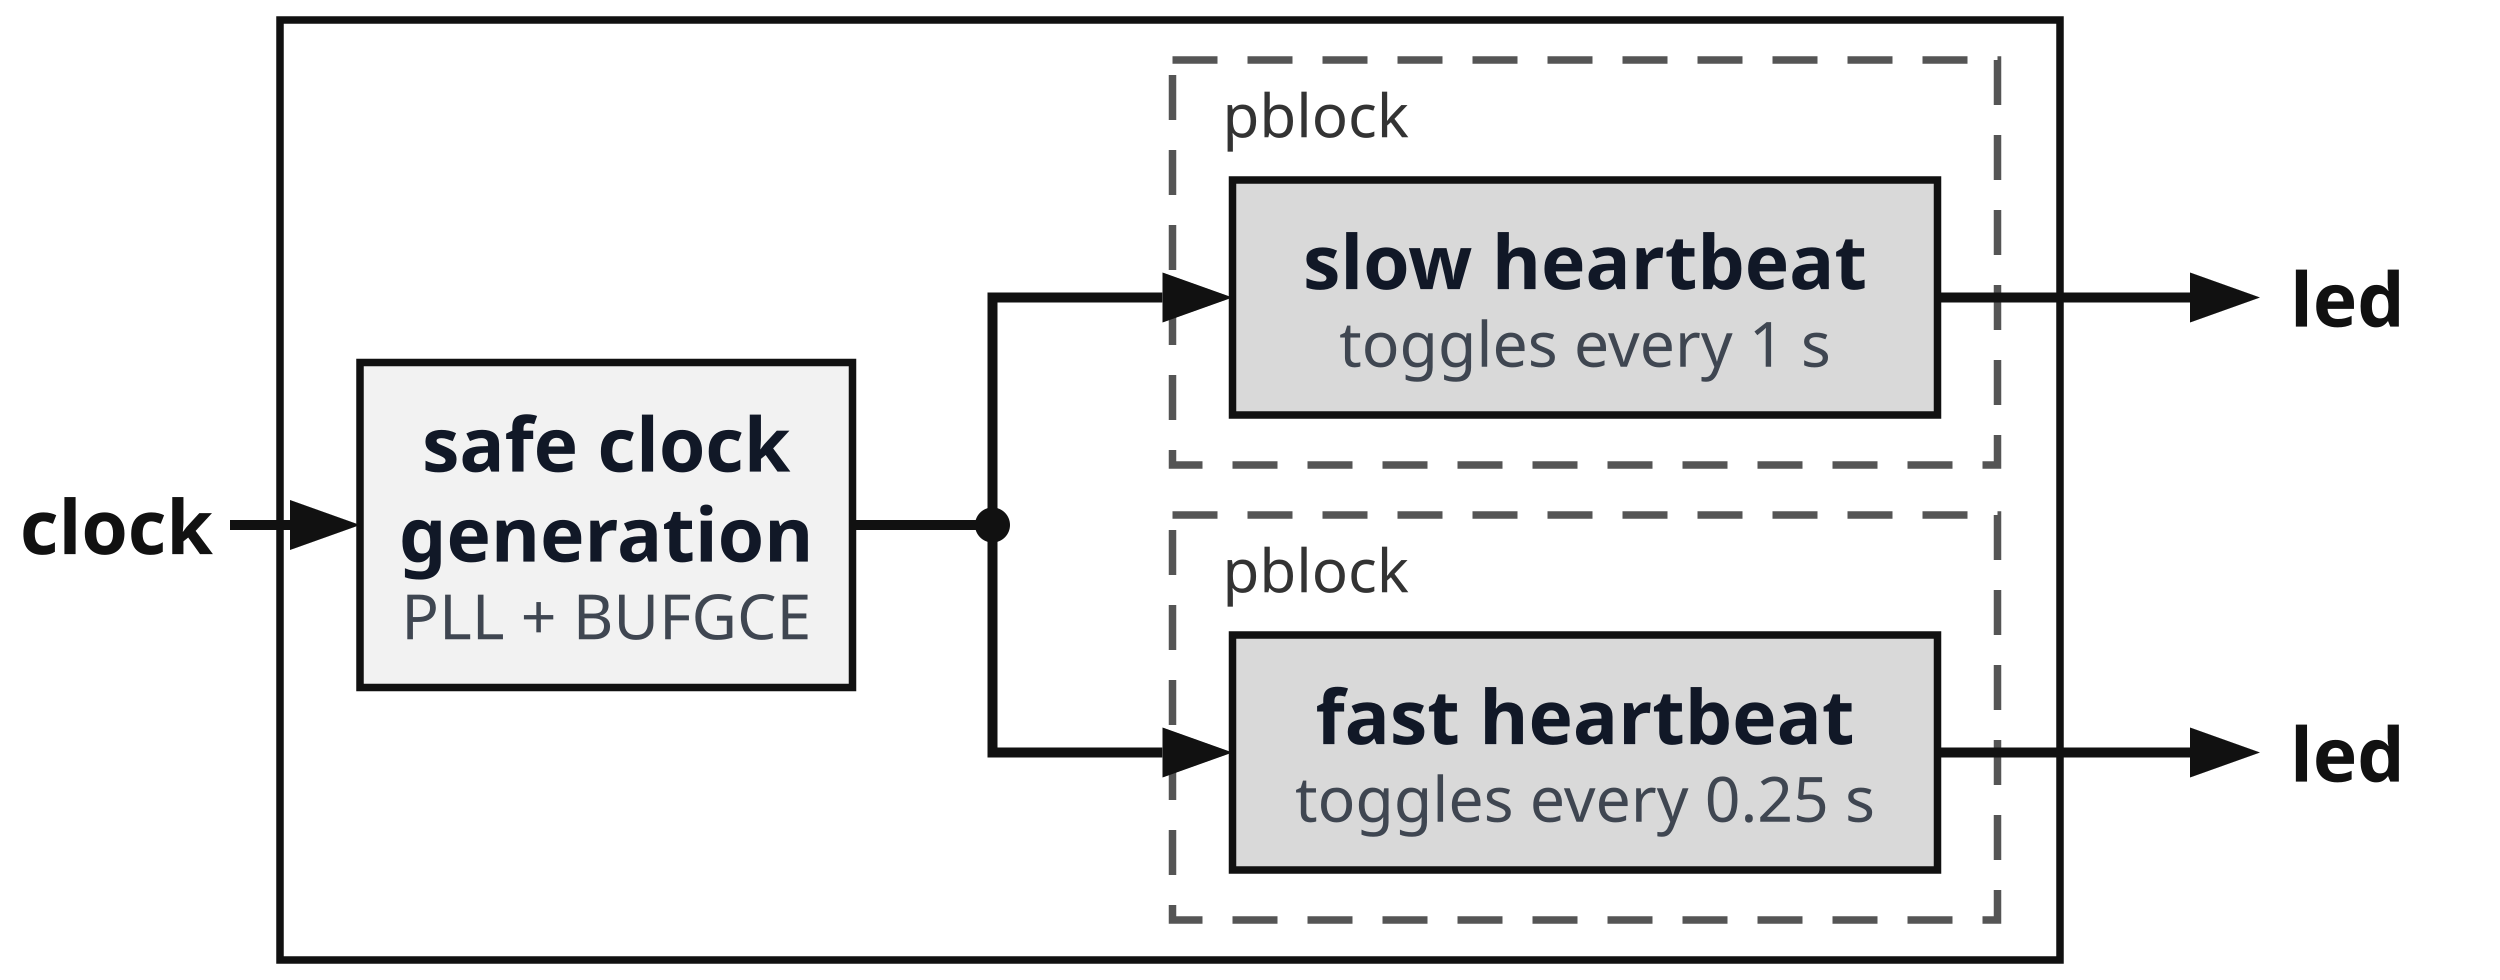
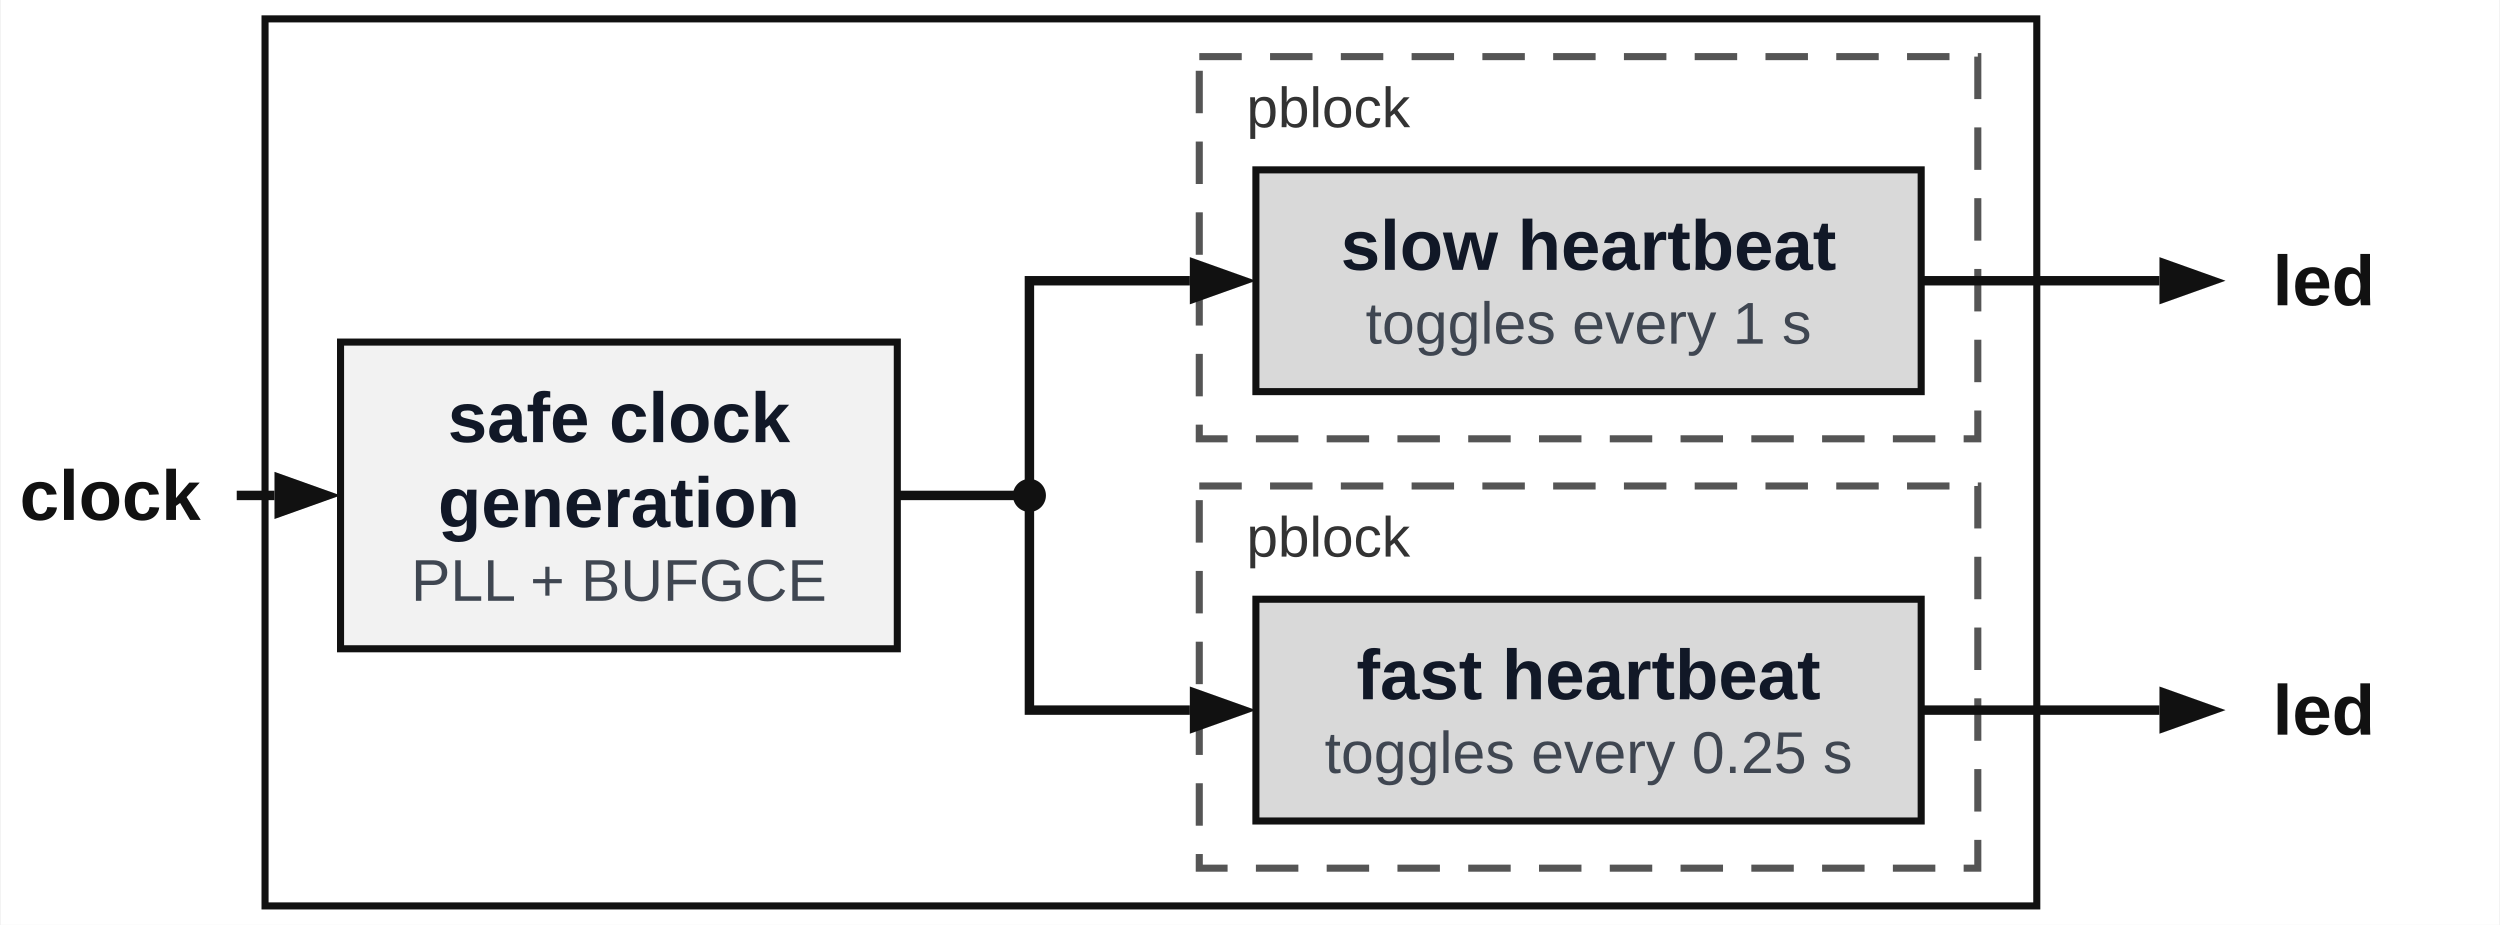
- <svg xmlns="http://www.w3.org/2000/svg" width="500" height="196" viewBox="0 0 500 196" font-family="Ubuntu, sans-serif">
-   <rect width="500" height="196" fill="#ffffff" />
-   <rect x="56" y="4" width="356" height="188" fill="#FFFFFF" stroke="#111111" stroke-width="1.5" />
-   <rect x="72" y="72.5" width="98.5" height="65.0" fill="#F2F2F2" stroke="#111111" stroke-width="1.5" />
-   <text x="121.25" y="88.5" font-size="15" font-weight="700" fill="#111827" text-anchor="middle" dominant-baseline="central">safe clock</text>
-   <text x="121.25" y="106.5" font-size="15" font-weight="700" fill="#111827" text-anchor="middle" dominant-baseline="central">generation</text>
-   <text x="121.25" y="123.0" font-size="12.5" font-weight="400" fill="#3F4651" text-anchor="middle" dominant-baseline="central">PLL + BUFGCE</text>
+ <svg xmlns="http://www.w3.org/2000/svg" width="492" height="182" viewBox="0 0 529.5 196" font-family="Ubuntu, 'Liberation Sans', Arial, Helvetica, sans-serif">
+   <rect width="529.5" height="196" fill="#ffffff" />
+   <rect x="56" y="4" width="375.5" height="188" fill="#FFFFFF" stroke="#111111" stroke-width="1.5" />
+   <rect x="72" y="72.5" width="118" height="65.0" fill="#F2F2F2" stroke="#111111" stroke-width="1.5" />
+   <text x="131" y="88.5" font-size="15" font-weight="700" fill="#111827" text-anchor="middle" dominant-baseline="central">safe clock</text>
+   <text x="131" y="106.5" font-size="15" font-weight="700" fill="#111827" text-anchor="middle" dominant-baseline="central">generation</text>
+   <text x="131" y="123.0" font-size="12.5" font-weight="400" fill="#3F4651" text-anchor="middle" dominant-baseline="central">PLL + BUFGCE</text>
  <text x="4" y="105.0" font-size="15" font-weight="700" fill="#111111" text-anchor="start" dominant-baseline="central">clock</text>
-   <path d="M46,105 L58.0,105.0" fill="none" stroke="#111111" stroke-width="2" stroke-linejoin="miter" />
-   <polygon points="72,105 58.0,110.0 58.0,100.0" fill="#111111" />
-   <path d="M170.5,105 L198.5,105" fill="none" stroke="#111111" stroke-width="2" stroke-linejoin="miter" />
-   <circle cx="198.5" cy="105" r="3.5" fill="#111111" />
-   <rect x="234.5" y="12" width="165" height="81" fill="#FFFFFF" stroke="#555555" stroke-width="1.5" stroke-dasharray="9 6" />
-   <text x="244.5" y="22.8" font-size="12" font-weight="400" fill="#333333" text-anchor="start" dominant-baseline="central">pblock</text>
-   <rect x="246.5" y="36.0" width="141" height="47.0" fill="#D9D9D9" stroke="#111111" stroke-width="1.5" />
-   <text x="317.0" y="52.0" font-size="15" font-weight="700" fill="#111827" text-anchor="middle" dominant-baseline="central">slow heartbeat</text>
-   <text x="317.0" y="68.5" font-size="12.5" font-weight="400" fill="#3F4651" text-anchor="middle" dominant-baseline="central">toggles every 1 s</text>
-   <rect x="234.5" y="103" width="165" height="81" fill="#FFFFFF" stroke="#555555" stroke-width="1.5" stroke-dasharray="9 6" />
-   <text x="244.5" y="113.8" font-size="12" font-weight="400" fill="#333333" text-anchor="start" dominant-baseline="central">pblock</text>
-   <rect x="246.5" y="127.0" width="141" height="47.0" fill="#D9D9D9" stroke="#111111" stroke-width="1.5" />
-   <text x="317.0" y="143.0" font-size="15" font-weight="700" fill="#111827" text-anchor="middle" dominant-baseline="central">fast heartbeat</text>
-   <text x="317.0" y="159.5" font-size="12.5" font-weight="400" fill="#3F4651" text-anchor="middle" dominant-baseline="central">toggles every 0.25 s</text>
-   <path d="M198.5,105 L198.5,59.5 L232.5,59.5" fill="none" stroke="#111111" stroke-width="2" stroke-linejoin="miter" />
-   <polygon points="246.5,59.5 232.5,64.5 232.5,54.5" fill="#111111" />
-   <path d="M198.5,105 L198.5,150.5 L232.5,150.5" fill="none" stroke="#111111" stroke-width="2" stroke-linejoin="miter" />
-   <polygon points="246.5,150.5 232.5,155.5 232.5,145.5" fill="#111111" />
-   <path d="M387.5,59.5 L438.0,59.5" fill="none" stroke="#111111" stroke-width="2" stroke-linejoin="miter" />
-   <polygon points="452,59.5 438.0,64.5 438.0,54.5" fill="#111111" />
-   <text x="458" y="59.5" font-size="15" font-weight="700" fill="#111111" text-anchor="start" dominant-baseline="central">led</text>
-   <path d="M387.5,150.5 L438.0,150.5" fill="none" stroke="#111111" stroke-width="2" stroke-linejoin="miter" />
-   <polygon points="452,150.5 438.0,155.5 438.0,145.5" fill="#111111" />
-   <text x="458" y="150.5" font-size="15" font-weight="700" fill="#111111" text-anchor="start" dominant-baseline="central">led</text>
+   <path d="M50,105 L58,105.0" fill="none" stroke="#111111" stroke-width="2" stroke-linejoin="miter" />
+   <polygon points="72,105 58,110.0 58,100.0" fill="#111111" />
+   <path d="M190,105 L218,105" fill="none" stroke="#111111" stroke-width="2" stroke-linejoin="miter" />
+   <circle cx="218" cy="105" r="3.5" fill="#111111" />
+   <rect x="254" y="12" width="165" height="81" fill="#FFFFFF" stroke="#555555" stroke-width="1.5" stroke-dasharray="9 6" />
+   <text x="264" y="22.8" font-size="12" font-weight="400" fill="#333333" text-anchor="start" dominant-baseline="central">pblock</text>
+   <rect x="266" y="36.0" width="141" height="47.0" fill="#D9D9D9" stroke="#111111" stroke-width="1.5" />
+   <text x="336.5" y="52.0" font-size="15" font-weight="700" fill="#111827" text-anchor="middle" dominant-baseline="central">slow heartbeat</text>
+   <text x="336.5" y="68.5" font-size="12.5" font-weight="400" fill="#3F4651" text-anchor="middle" dominant-baseline="central">toggles every 1 s</text>
+   <rect x="254" y="103" width="165" height="81" fill="#FFFFFF" stroke="#555555" stroke-width="1.5" stroke-dasharray="9 6" />
+   <text x="264" y="113.8" font-size="12" font-weight="400" fill="#333333" text-anchor="start" dominant-baseline="central">pblock</text>
+   <rect x="266" y="127.0" width="141" height="47.0" fill="#D9D9D9" stroke="#111111" stroke-width="1.5" />
+   <text x="336.5" y="143.0" font-size="15" font-weight="700" fill="#111827" text-anchor="middle" dominant-baseline="central">fast heartbeat</text>
+   <text x="336.5" y="159.5" font-size="12.5" font-weight="400" fill="#3F4651" text-anchor="middle" dominant-baseline="central">toggles every 0.25 s</text>
+   <path d="M218,105 L218,59.5 L252,59.5" fill="none" stroke="#111111" stroke-width="2" stroke-linejoin="miter" />
+   <polygon points="266,59.5 252,64.5 252,54.5" fill="#111111" />
+   <path d="M218,105 L218,150.5 L252,150.5" fill="none" stroke="#111111" stroke-width="2" stroke-linejoin="miter" />
+   <polygon points="266,150.5 252,155.5 252,145.5" fill="#111111" />
+   <path d="M407,59.5 L457.5,59.5" fill="none" stroke="#111111" stroke-width="2" stroke-linejoin="miter" />
+   <polygon points="471.5,59.5 457.5,64.5 457.5,54.5" fill="#111111" />
+   <text x="481.5" y="59.5" font-size="15" font-weight="700" fill="#111111" text-anchor="start" dominant-baseline="central">led</text>
+   <path d="M407,150.5 L457.5,150.5" fill="none" stroke="#111111" stroke-width="2" stroke-linejoin="miter" />
+   <polygon points="471.5,150.5 457.5,155.5 457.5,145.5" fill="#111111" />
+   <text x="481.5" y="150.5" font-size="15" font-weight="700" fill="#111111" text-anchor="start" dominant-baseline="central">led</text>
</svg>
